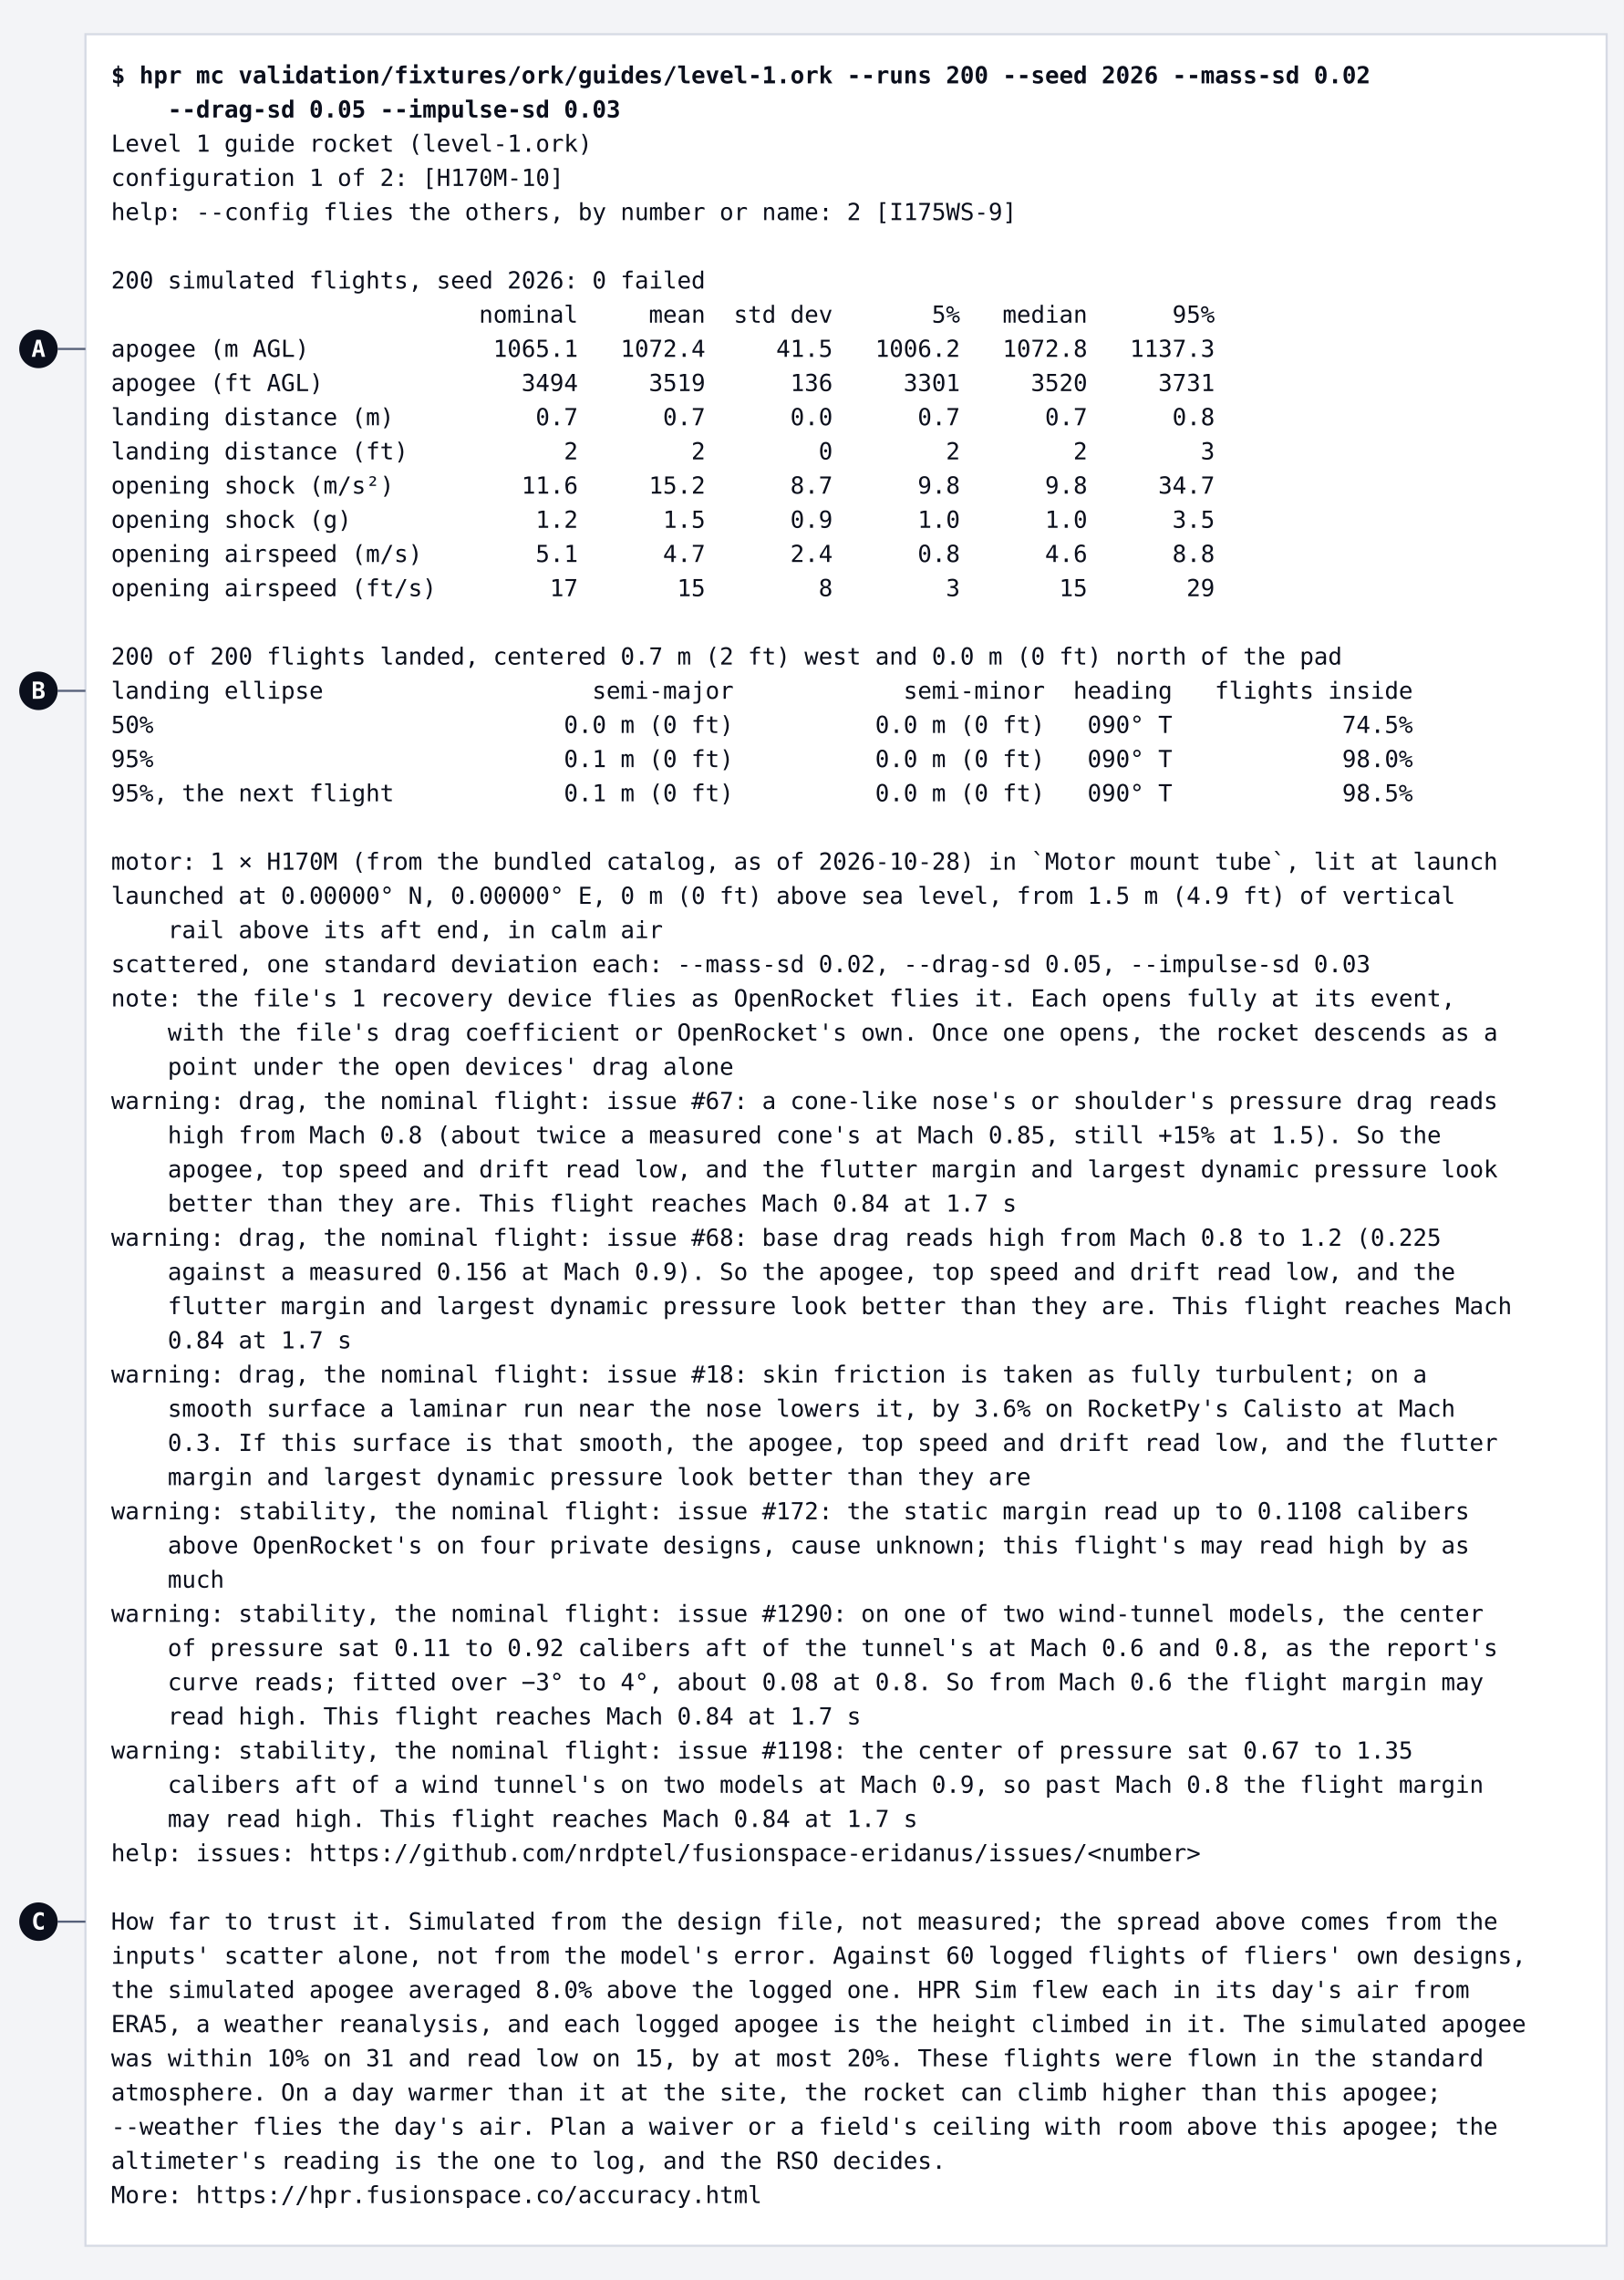
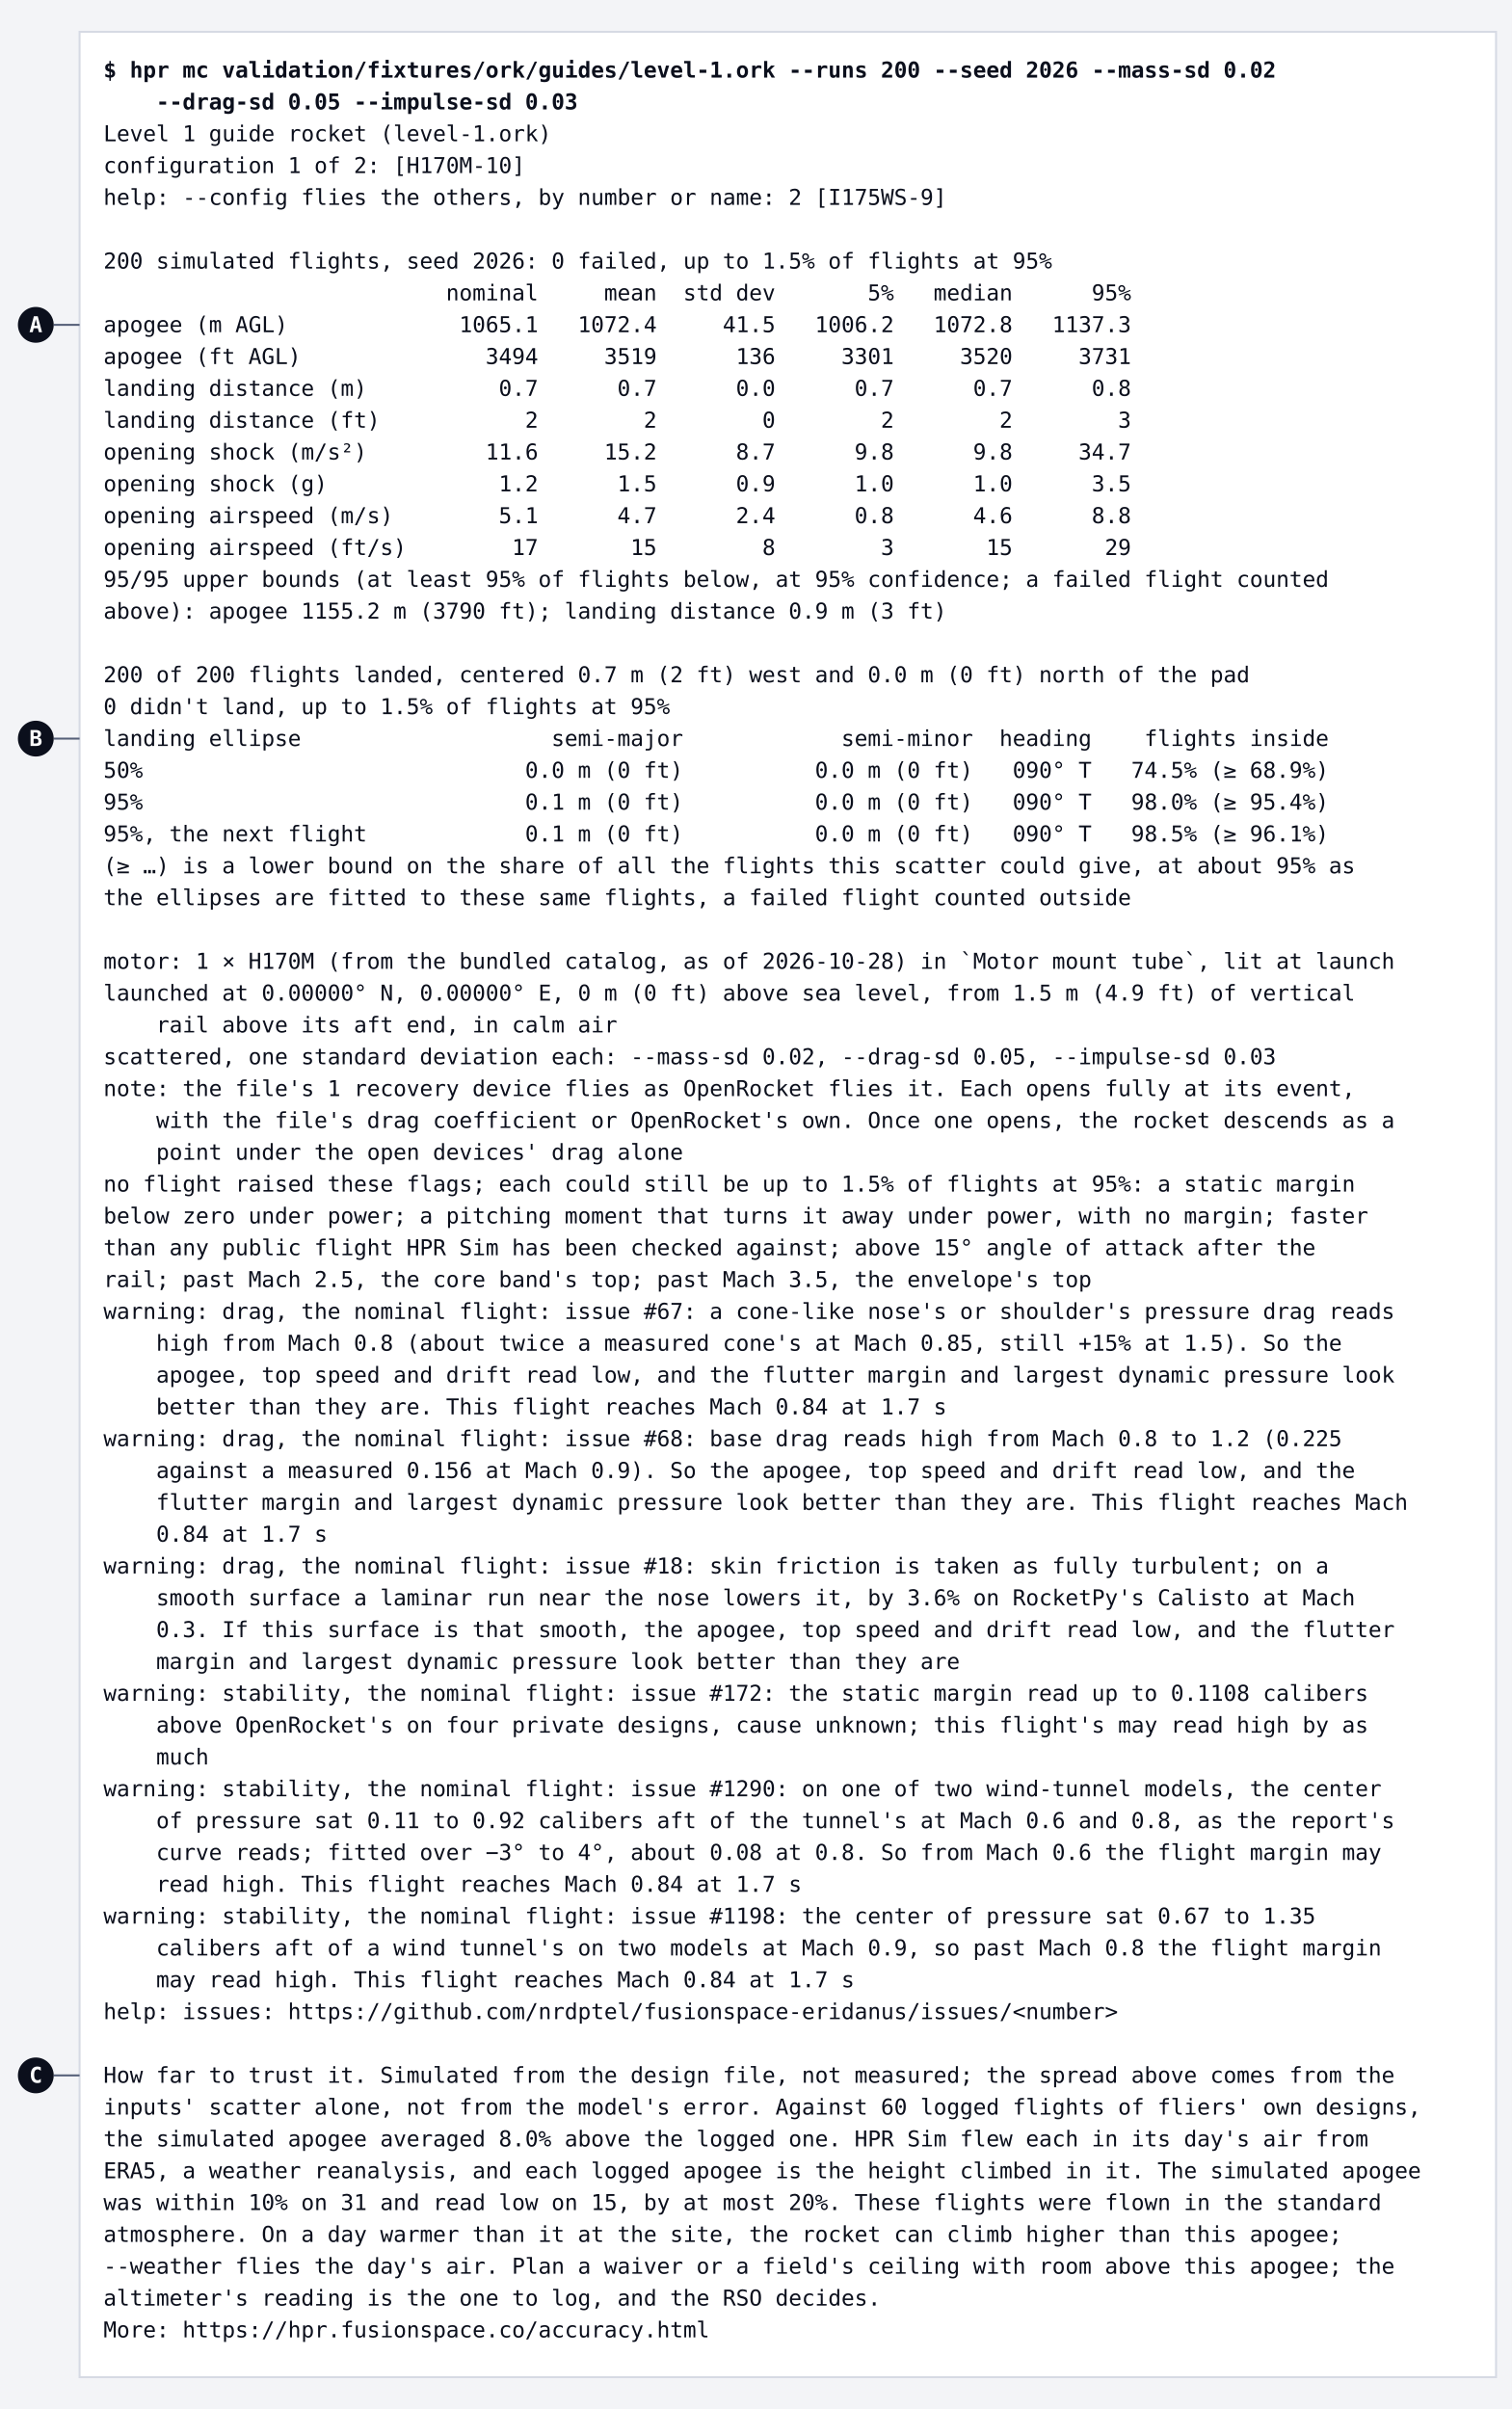
- <svg xmlns="http://www.w3.org/2000/svg" width="760" height="1067" viewBox="0 0 760 1067" font-family="'Cascadia Mono', ui-monospace, Menlo, Consolas, monospace" font-size="11" role="img" aria-labelledby="title" aria-describedby="desc">
-   <rect width="760" height="1067" fill="#F3F4F7" />
-   <rect x="40" y="16" width="712" height="1035" fill="#FFFFFF" stroke="#D6DAE4" stroke-width="1" />
+ <svg xmlns="http://www.w3.org/2000/svg" width="760" height="1211" viewBox="0 0 760 1211" font-family="'Cascadia Mono', ui-monospace, Menlo, Consolas, monospace" font-size="11" role="img" aria-labelledby="title" aria-describedby="desc">
+   <rect width="760" height="1211" fill="#F3F4F7" />
+   <rect x="40" y="16" width="712" height="1179" fill="#FFFFFF" stroke="#D6DAE4" stroke-width="1" />
  <text x="52" y="39" xml:space="preserve" font-weight="600" fill="#0B0F1C">$ hpr mc validation/fixtures/ork/guides/level-1.ork --runs 200 --seed 2026 --mass-sd 0.02</text>
  <text x="52" y="55" xml:space="preserve" font-weight="600" fill="#0B0F1C">    --drag-sd 0.05 --impulse-sd 0.03</text>
  <text x="52" y="71" xml:space="preserve" fill="#0B0F1C">Level 1 guide rocket (level-1.ork)</text>
  <text x="52" y="87" xml:space="preserve" fill="#0B0F1C">configuration 1 of 2: [H170M-10]</text>
  <text x="52" y="103" xml:space="preserve" fill="#0B0F1C">help: --config flies the others, by number or name: 2 [I175WS-9]</text>
-   <text x="52" y="135" xml:space="preserve" fill="#0B0F1C">200 simulated flights, seed 2026: 0 failed</text>
+   <text x="52" y="135" xml:space="preserve" fill="#0B0F1C">200 simulated flights, seed 2026: 0 failed, up to 1.5% of flights at 95%</text>
  <text x="52" y="151" xml:space="preserve" fill="#0B0F1C">                          nominal     mean  std dev       5%   median      95%</text>
  <text x="52" y="167" xml:space="preserve" fill="#0B0F1C">apogee (m AGL)             1065.1   1072.4     41.5   1006.2   1072.8   1137.3</text>
  <text x="52" y="183" xml:space="preserve" fill="#0B0F1C">apogee (ft AGL)              3494     3519      136     3301     3520     3731</text>
  <text x="52" y="199" xml:space="preserve" fill="#0B0F1C">landing distance (m)          0.7      0.7      0.0      0.7      0.7      0.8</text>
  <text x="52" y="215" xml:space="preserve" fill="#0B0F1C">landing distance (ft)           2        2        0        2        2        3</text>
  <text x="52" y="231" xml:space="preserve" fill="#0B0F1C">opening shock (m/s²)         11.6     15.2      8.7      9.8      9.8     34.7</text>
  <text x="52" y="247" xml:space="preserve" fill="#0B0F1C">opening shock (g)             1.2      1.5      0.9      1.0      1.0      3.5</text>
  <text x="52" y="263" xml:space="preserve" fill="#0B0F1C">opening airspeed (m/s)        5.1      4.7      2.4      0.8      4.6      8.8</text>
  <text x="52" y="279" xml:space="preserve" fill="#0B0F1C">opening airspeed (ft/s)        17       15        8        3       15       29</text>
-   <text x="52" y="311" xml:space="preserve" fill="#0B0F1C">200 of 200 flights landed, centered 0.7 m (2 ft) west and 0.0 m (0 ft) north of the pad</text>
-   <text x="52" y="327" xml:space="preserve" fill="#0B0F1C">landing ellipse                   semi-major            semi-minor  heading   flights inside</text>
-   <text x="52" y="343" xml:space="preserve" fill="#0B0F1C">50%                             0.0 m (0 ft)          0.0 m (0 ft)   090° T            74.5%</text>
-   <text x="52" y="359" xml:space="preserve" fill="#0B0F1C">95%                             0.1 m (0 ft)          0.0 m (0 ft)   090° T            98.0%</text>
-   <text x="52" y="375" xml:space="preserve" fill="#0B0F1C">95%, the next flight            0.1 m (0 ft)          0.0 m (0 ft)   090° T            98.5%</text>
-   <text x="52" y="407" xml:space="preserve" fill="#0B0F1C">motor: 1 × H170M (from the bundled catalog, as of 2026-10-28) in `Motor mount tube`, lit at launch</text>
-   <text x="52" y="423" xml:space="preserve" fill="#0B0F1C">launched at 0.00000° N, 0.00000° E, 0 m (0 ft) above sea level, from 1.5 m (4.9 ft) of vertical</text>
-   <text x="52" y="439" xml:space="preserve" fill="#0B0F1C">    rail above its aft end, in calm air</text>
-   <text x="52" y="455" xml:space="preserve" fill="#0B0F1C">scattered, one standard deviation each: --mass-sd 0.02, --drag-sd 0.05, --impulse-sd 0.03</text>
-   <text x="52" y="471" xml:space="preserve" fill="#0B0F1C">note: the file's 1 recovery device flies as OpenRocket flies it. Each opens fully at its event,</text>
-   <text x="52" y="487" xml:space="preserve" fill="#0B0F1C">    with the file's drag coefficient or OpenRocket's own. Once one opens, the rocket descends as a</text>
-   <text x="52" y="503" xml:space="preserve" fill="#0B0F1C">    point under the open devices' drag alone</text>
-   <text x="52" y="519" xml:space="preserve" fill="#0B0F1C">warning: drag, the nominal flight: issue #67: a cone-like nose's or shoulder's pressure drag reads</text>
-   <text x="52" y="535" xml:space="preserve" fill="#0B0F1C">    high from Mach 0.8 (about twice a measured cone's at Mach 0.85, still +15% at 1.5). So the</text>
-   <text x="52" y="551" xml:space="preserve" fill="#0B0F1C">    apogee, top speed and drift read low, and the flutter margin and largest dynamic pressure look</text>
-   <text x="52" y="567" xml:space="preserve" fill="#0B0F1C">    better than they are. This flight reaches Mach 0.84 at 1.7 s</text>
-   <text x="52" y="583" xml:space="preserve" fill="#0B0F1C">warning: drag, the nominal flight: issue #68: base drag reads high from Mach 0.8 to 1.2 (0.225</text>
-   <text x="52" y="599" xml:space="preserve" fill="#0B0F1C">    against a measured 0.156 at Mach 0.9). So the apogee, top speed and drift read low, and the</text>
-   <text x="52" y="615" xml:space="preserve" fill="#0B0F1C">    flutter margin and largest dynamic pressure look better than they are. This flight reaches Mach</text>
-   <text x="52" y="631" xml:space="preserve" fill="#0B0F1C">    0.84 at 1.7 s</text>
-   <text x="52" y="647" xml:space="preserve" fill="#0B0F1C">warning: drag, the nominal flight: issue #18: skin friction is taken as fully turbulent; on a</text>
-   <text x="52" y="663" xml:space="preserve" fill="#0B0F1C">    smooth surface a laminar run near the nose lowers it, by 3.6% on RocketPy's Calisto at Mach</text>
-   <text x="52" y="679" xml:space="preserve" fill="#0B0F1C">    0.3. If this surface is that smooth, the apogee, top speed and drift read low, and the flutter</text>
-   <text x="52" y="695" xml:space="preserve" fill="#0B0F1C">    margin and largest dynamic pressure look better than they are</text>
-   <text x="52" y="711" xml:space="preserve" fill="#0B0F1C">warning: stability, the nominal flight: issue #172: the static margin read up to 0.1108 calibers</text>
-   <text x="52" y="727" xml:space="preserve" fill="#0B0F1C">    above OpenRocket's on four private designs, cause unknown; this flight's may read high by as</text>
-   <text x="52" y="743" xml:space="preserve" fill="#0B0F1C">    much</text>
-   <text x="52" y="759" xml:space="preserve" fill="#0B0F1C">warning: stability, the nominal flight: issue #1290: on one of two wind-tunnel models, the center</text>
-   <text x="52" y="775" xml:space="preserve" fill="#0B0F1C">    of pressure sat 0.11 to 0.92 calibers aft of the tunnel's at Mach 0.6 and 0.8, as the report's</text>
-   <text x="52" y="791" xml:space="preserve" fill="#0B0F1C">    curve reads; fitted over −3° to 4°, about 0.08 at 0.8. So from Mach 0.6 the flight margin may</text>
-   <text x="52" y="807" xml:space="preserve" fill="#0B0F1C">    read high. This flight reaches Mach 0.84 at 1.7 s</text>
-   <text x="52" y="823" xml:space="preserve" fill="#0B0F1C">warning: stability, the nominal flight: issue #1198: the center of pressure sat 0.67 to 1.35</text>
-   <text x="52" y="839" xml:space="preserve" fill="#0B0F1C">    calibers aft of a wind tunnel's on two models at Mach 0.9, so past Mach 0.8 the flight margin</text>
-   <text x="52" y="855" xml:space="preserve" fill="#0B0F1C">    may read high. This flight reaches Mach 0.84 at 1.7 s</text>
-   <text x="52" y="871" xml:space="preserve" fill="#0B0F1C">help: issues: https://github.com/nrdptel/fusionspace-eridanus/issues/&lt;number&gt;</text>
-   <text x="52" y="903" xml:space="preserve" fill="#0B0F1C">How far to trust it. Simulated from the design file, not measured; the spread above comes from the</text>
-   <text x="52" y="919" xml:space="preserve" fill="#0B0F1C">inputs' scatter alone, not from the model's error. Against 60 logged flights of fliers' own designs,</text>
-   <text x="52" y="935" xml:space="preserve" fill="#0B0F1C">the simulated apogee averaged 8.0% above the logged one. HPR Sim flew each in its day's air from</text>
-   <text x="52" y="951" xml:space="preserve" fill="#0B0F1C">ERA5, a weather reanalysis, and each logged apogee is the height climbed in it. The simulated apogee</text>
-   <text x="52" y="967" xml:space="preserve" fill="#0B0F1C">was within 10% on 31 and read low on 15, by at most 20%. These flights were flown in the standard</text>
-   <text x="52" y="983" xml:space="preserve" fill="#0B0F1C">atmosphere. On a day warmer than it at the site, the rocket can climb higher than this apogee;</text>
-   <text x="52" y="999" xml:space="preserve" fill="#0B0F1C">--weather flies the day's air. Plan a waiver or a field's ceiling with room above this apogee; the</text>
-   <text x="52" y="1015" xml:space="preserve" fill="#0B0F1C">altimeter's reading is the one to log, and the RSO decides.</text>
-   <text x="52" y="1031" xml:space="preserve" fill="#0B0F1C">More: https://hpr.fusionspace.co/accuracy.html</text>
+   <text x="52" y="295" xml:space="preserve" fill="#0B0F1C">95/95 upper bounds (at least 95% of flights below, at 95% confidence; a failed flight counted</text>
+   <text x="52" y="311" xml:space="preserve" fill="#0B0F1C">above): apogee 1155.2 m (3790 ft); landing distance 0.9 m (3 ft)</text>
+   <text x="52" y="343" xml:space="preserve" fill="#0B0F1C">200 of 200 flights landed, centered 0.7 m (2 ft) west and 0.0 m (0 ft) north of the pad</text>
+   <text x="52" y="359" xml:space="preserve" fill="#0B0F1C">0 didn't land, up to 1.5% of flights at 95%</text>
+   <text x="52" y="375" xml:space="preserve" fill="#0B0F1C">landing ellipse                   semi-major            semi-minor  heading    flights inside</text>
+   <text x="52" y="391" xml:space="preserve" fill="#0B0F1C">50%                             0.0 m (0 ft)          0.0 m (0 ft)   090° T   74.5% (≥ 68.9%)</text>
+   <text x="52" y="407" xml:space="preserve" fill="#0B0F1C">95%                             0.1 m (0 ft)          0.0 m (0 ft)   090° T   98.0% (≥ 95.4%)</text>
+   <text x="52" y="423" xml:space="preserve" fill="#0B0F1C">95%, the next flight            0.1 m (0 ft)          0.0 m (0 ft)   090° T   98.5% (≥ 96.1%)</text>
+   <text x="52" y="439" xml:space="preserve" fill="#0B0F1C">(≥ …) is a lower bound on the share of all the flights this scatter could give, at about 95% as</text>
+   <text x="52" y="455" xml:space="preserve" fill="#0B0F1C">the ellipses are fitted to these same flights, a failed flight counted outside</text>
+   <text x="52" y="487" xml:space="preserve" fill="#0B0F1C">motor: 1 × H170M (from the bundled catalog, as of 2026-10-28) in `Motor mount tube`, lit at launch</text>
+   <text x="52" y="503" xml:space="preserve" fill="#0B0F1C">launched at 0.00000° N, 0.00000° E, 0 m (0 ft) above sea level, from 1.5 m (4.9 ft) of vertical</text>
+   <text x="52" y="519" xml:space="preserve" fill="#0B0F1C">    rail above its aft end, in calm air</text>
+   <text x="52" y="535" xml:space="preserve" fill="#0B0F1C">scattered, one standard deviation each: --mass-sd 0.02, --drag-sd 0.05, --impulse-sd 0.03</text>
+   <text x="52" y="551" xml:space="preserve" fill="#0B0F1C">note: the file's 1 recovery device flies as OpenRocket flies it. Each opens fully at its event,</text>
+   <text x="52" y="567" xml:space="preserve" fill="#0B0F1C">    with the file's drag coefficient or OpenRocket's own. Once one opens, the rocket descends as a</text>
+   <text x="52" y="583" xml:space="preserve" fill="#0B0F1C">    point under the open devices' drag alone</text>
+   <text x="52" y="599" xml:space="preserve" fill="#0B0F1C">no flight raised these flags; each could still be up to 1.5% of flights at 95%: a static margin</text>
+   <text x="52" y="615" xml:space="preserve" fill="#0B0F1C">below zero under power; a pitching moment that turns it away under power, with no margin; faster</text>
+   <text x="52" y="631" xml:space="preserve" fill="#0B0F1C">than any public flight HPR Sim has been checked against; above 15° angle of attack after the</text>
+   <text x="52" y="647" xml:space="preserve" fill="#0B0F1C">rail; past Mach 2.5, the core band's top; past Mach 3.5, the envelope's top</text>
+   <text x="52" y="663" xml:space="preserve" fill="#0B0F1C">warning: drag, the nominal flight: issue #67: a cone-like nose's or shoulder's pressure drag reads</text>
+   <text x="52" y="679" xml:space="preserve" fill="#0B0F1C">    high from Mach 0.8 (about twice a measured cone's at Mach 0.85, still +15% at 1.5). So the</text>
+   <text x="52" y="695" xml:space="preserve" fill="#0B0F1C">    apogee, top speed and drift read low, and the flutter margin and largest dynamic pressure look</text>
+   <text x="52" y="711" xml:space="preserve" fill="#0B0F1C">    better than they are. This flight reaches Mach 0.84 at 1.7 s</text>
+   <text x="52" y="727" xml:space="preserve" fill="#0B0F1C">warning: drag, the nominal flight: issue #68: base drag reads high from Mach 0.8 to 1.2 (0.225</text>
+   <text x="52" y="743" xml:space="preserve" fill="#0B0F1C">    against a measured 0.156 at Mach 0.9). So the apogee, top speed and drift read low, and the</text>
+   <text x="52" y="759" xml:space="preserve" fill="#0B0F1C">    flutter margin and largest dynamic pressure look better than they are. This flight reaches Mach</text>
+   <text x="52" y="775" xml:space="preserve" fill="#0B0F1C">    0.84 at 1.7 s</text>
+   <text x="52" y="791" xml:space="preserve" fill="#0B0F1C">warning: drag, the nominal flight: issue #18: skin friction is taken as fully turbulent; on a</text>
+   <text x="52" y="807" xml:space="preserve" fill="#0B0F1C">    smooth surface a laminar run near the nose lowers it, by 3.6% on RocketPy's Calisto at Mach</text>
+   <text x="52" y="823" xml:space="preserve" fill="#0B0F1C">    0.3. If this surface is that smooth, the apogee, top speed and drift read low, and the flutter</text>
+   <text x="52" y="839" xml:space="preserve" fill="#0B0F1C">    margin and largest dynamic pressure look better than they are</text>
+   <text x="52" y="855" xml:space="preserve" fill="#0B0F1C">warning: stability, the nominal flight: issue #172: the static margin read up to 0.1108 calibers</text>
+   <text x="52" y="871" xml:space="preserve" fill="#0B0F1C">    above OpenRocket's on four private designs, cause unknown; this flight's may read high by as</text>
+   <text x="52" y="887" xml:space="preserve" fill="#0B0F1C">    much</text>
+   <text x="52" y="903" xml:space="preserve" fill="#0B0F1C">warning: stability, the nominal flight: issue #1290: on one of two wind-tunnel models, the center</text>
+   <text x="52" y="919" xml:space="preserve" fill="#0B0F1C">    of pressure sat 0.11 to 0.92 calibers aft of the tunnel's at Mach 0.6 and 0.8, as the report's</text>
+   <text x="52" y="935" xml:space="preserve" fill="#0B0F1C">    curve reads; fitted over −3° to 4°, about 0.08 at 0.8. So from Mach 0.6 the flight margin may</text>
+   <text x="52" y="951" xml:space="preserve" fill="#0B0F1C">    read high. This flight reaches Mach 0.84 at 1.7 s</text>
+   <text x="52" y="967" xml:space="preserve" fill="#0B0F1C">warning: stability, the nominal flight: issue #1198: the center of pressure sat 0.67 to 1.35</text>
+   <text x="52" y="983" xml:space="preserve" fill="#0B0F1C">    calibers aft of a wind tunnel's on two models at Mach 0.9, so past Mach 0.8 the flight margin</text>
+   <text x="52" y="999" xml:space="preserve" fill="#0B0F1C">    may read high. This flight reaches Mach 0.84 at 1.7 s</text>
+   <text x="52" y="1015" xml:space="preserve" fill="#0B0F1C">help: issues: https://github.com/nrdptel/fusionspace-eridanus/issues/&lt;number&gt;</text>
+   <text x="52" y="1047" xml:space="preserve" fill="#0B0F1C">How far to trust it. Simulated from the design file, not measured; the spread above comes from the</text>
+   <text x="52" y="1063" xml:space="preserve" fill="#0B0F1C">inputs' scatter alone, not from the model's error. Against 60 logged flights of fliers' own designs,</text>
+   <text x="52" y="1079" xml:space="preserve" fill="#0B0F1C">the simulated apogee averaged 8.0% above the logged one. HPR Sim flew each in its day's air from</text>
+   <text x="52" y="1095" xml:space="preserve" fill="#0B0F1C">ERA5, a weather reanalysis, and each logged apogee is the height climbed in it. The simulated apogee</text>
+   <text x="52" y="1111" xml:space="preserve" fill="#0B0F1C">was within 10% on 31 and read low on 15, by at most 20%. These flights were flown in the standard</text>
+   <text x="52" y="1127" xml:space="preserve" fill="#0B0F1C">atmosphere. On a day warmer than it at the site, the rocket can climb higher than this apogee;</text>
+   <text x="52" y="1143" xml:space="preserve" fill="#0B0F1C">--weather flies the day's air. Plan a waiver or a field's ceiling with room above this apogee; the</text>
+   <text x="52" y="1159" xml:space="preserve" fill="#0B0F1C">altimeter's reading is the one to log, and the RSO decides.</text>
+   <text x="52" y="1175" xml:space="preserve" fill="#0B0F1C">More: https://hpr.fusionspace.co/accuracy.html</text>
  <line x1="27" y1="163.3" x2="40" y2="163.3" stroke="#566079" stroke-width="1" />
  <circle cx="18" cy="163.3" r="9" fill="#0B0F1C" />
  <text x="18" y="167.0" text-anchor="middle" font-weight="600" fill="#FFFFFF">A</text>
-   <line x1="27" y1="323.3" x2="40" y2="323.3" stroke="#566079" stroke-width="1" />
-   <circle cx="18" cy="323.3" r="9" fill="#0B0F1C" />
-   <text x="18" y="327.0" text-anchor="middle" font-weight="600" fill="#FFFFFF">B</text>
-   <line x1="27" y1="899.3" x2="40" y2="899.3" stroke="#566079" stroke-width="1" />
-   <circle cx="18" cy="899.3" r="9" fill="#0B0F1C" />
-   <text x="18" y="903.0" text-anchor="middle" font-weight="600" fill="#FFFFFF">C</text>
+   <line x1="27" y1="371.3" x2="40" y2="371.3" stroke="#566079" stroke-width="1" />
+   <circle cx="18" cy="371.3" r="9" fill="#0B0F1C" />
+   <text x="18" y="375.0" text-anchor="middle" font-weight="600" fill="#FFFFFF">B</text>
+   <line x1="27" y1="1043.3" x2="40" y2="1043.3" stroke="#566079" stroke-width="1" />
+   <circle cx="18" cy="1043.3" r="9" fill="#0B0F1C" />
+   <text x="18" y="1047.0" text-anchor="middle" font-weight="600" fill="#FFFFFF">C</text>
</svg>
